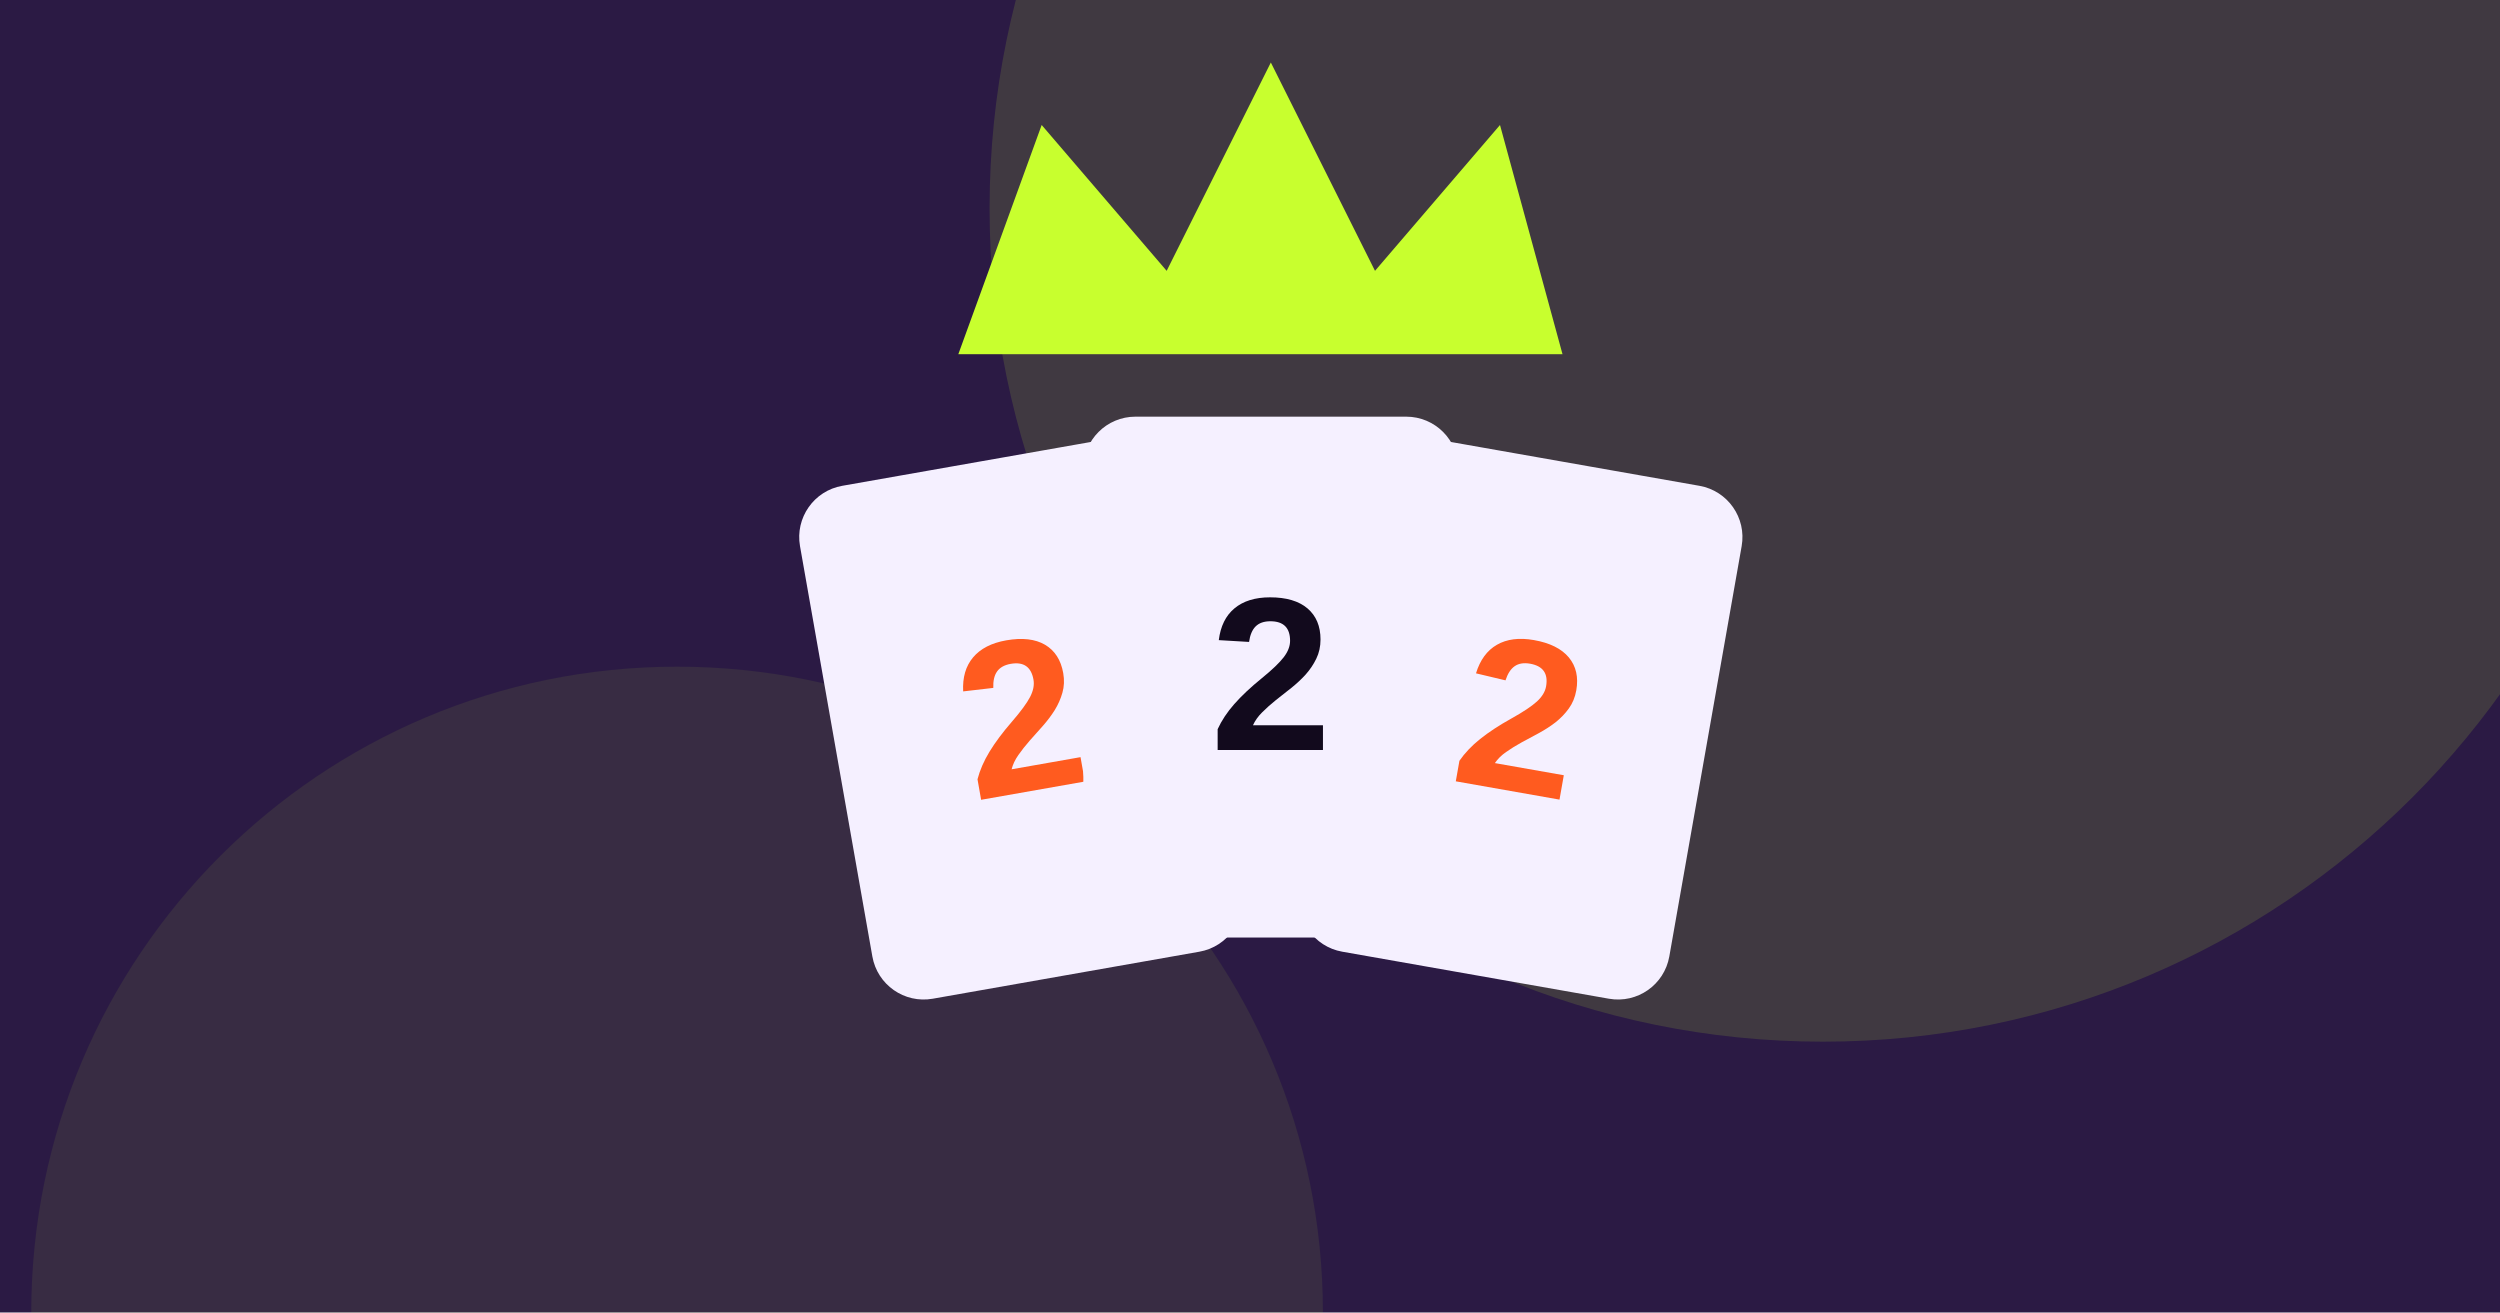
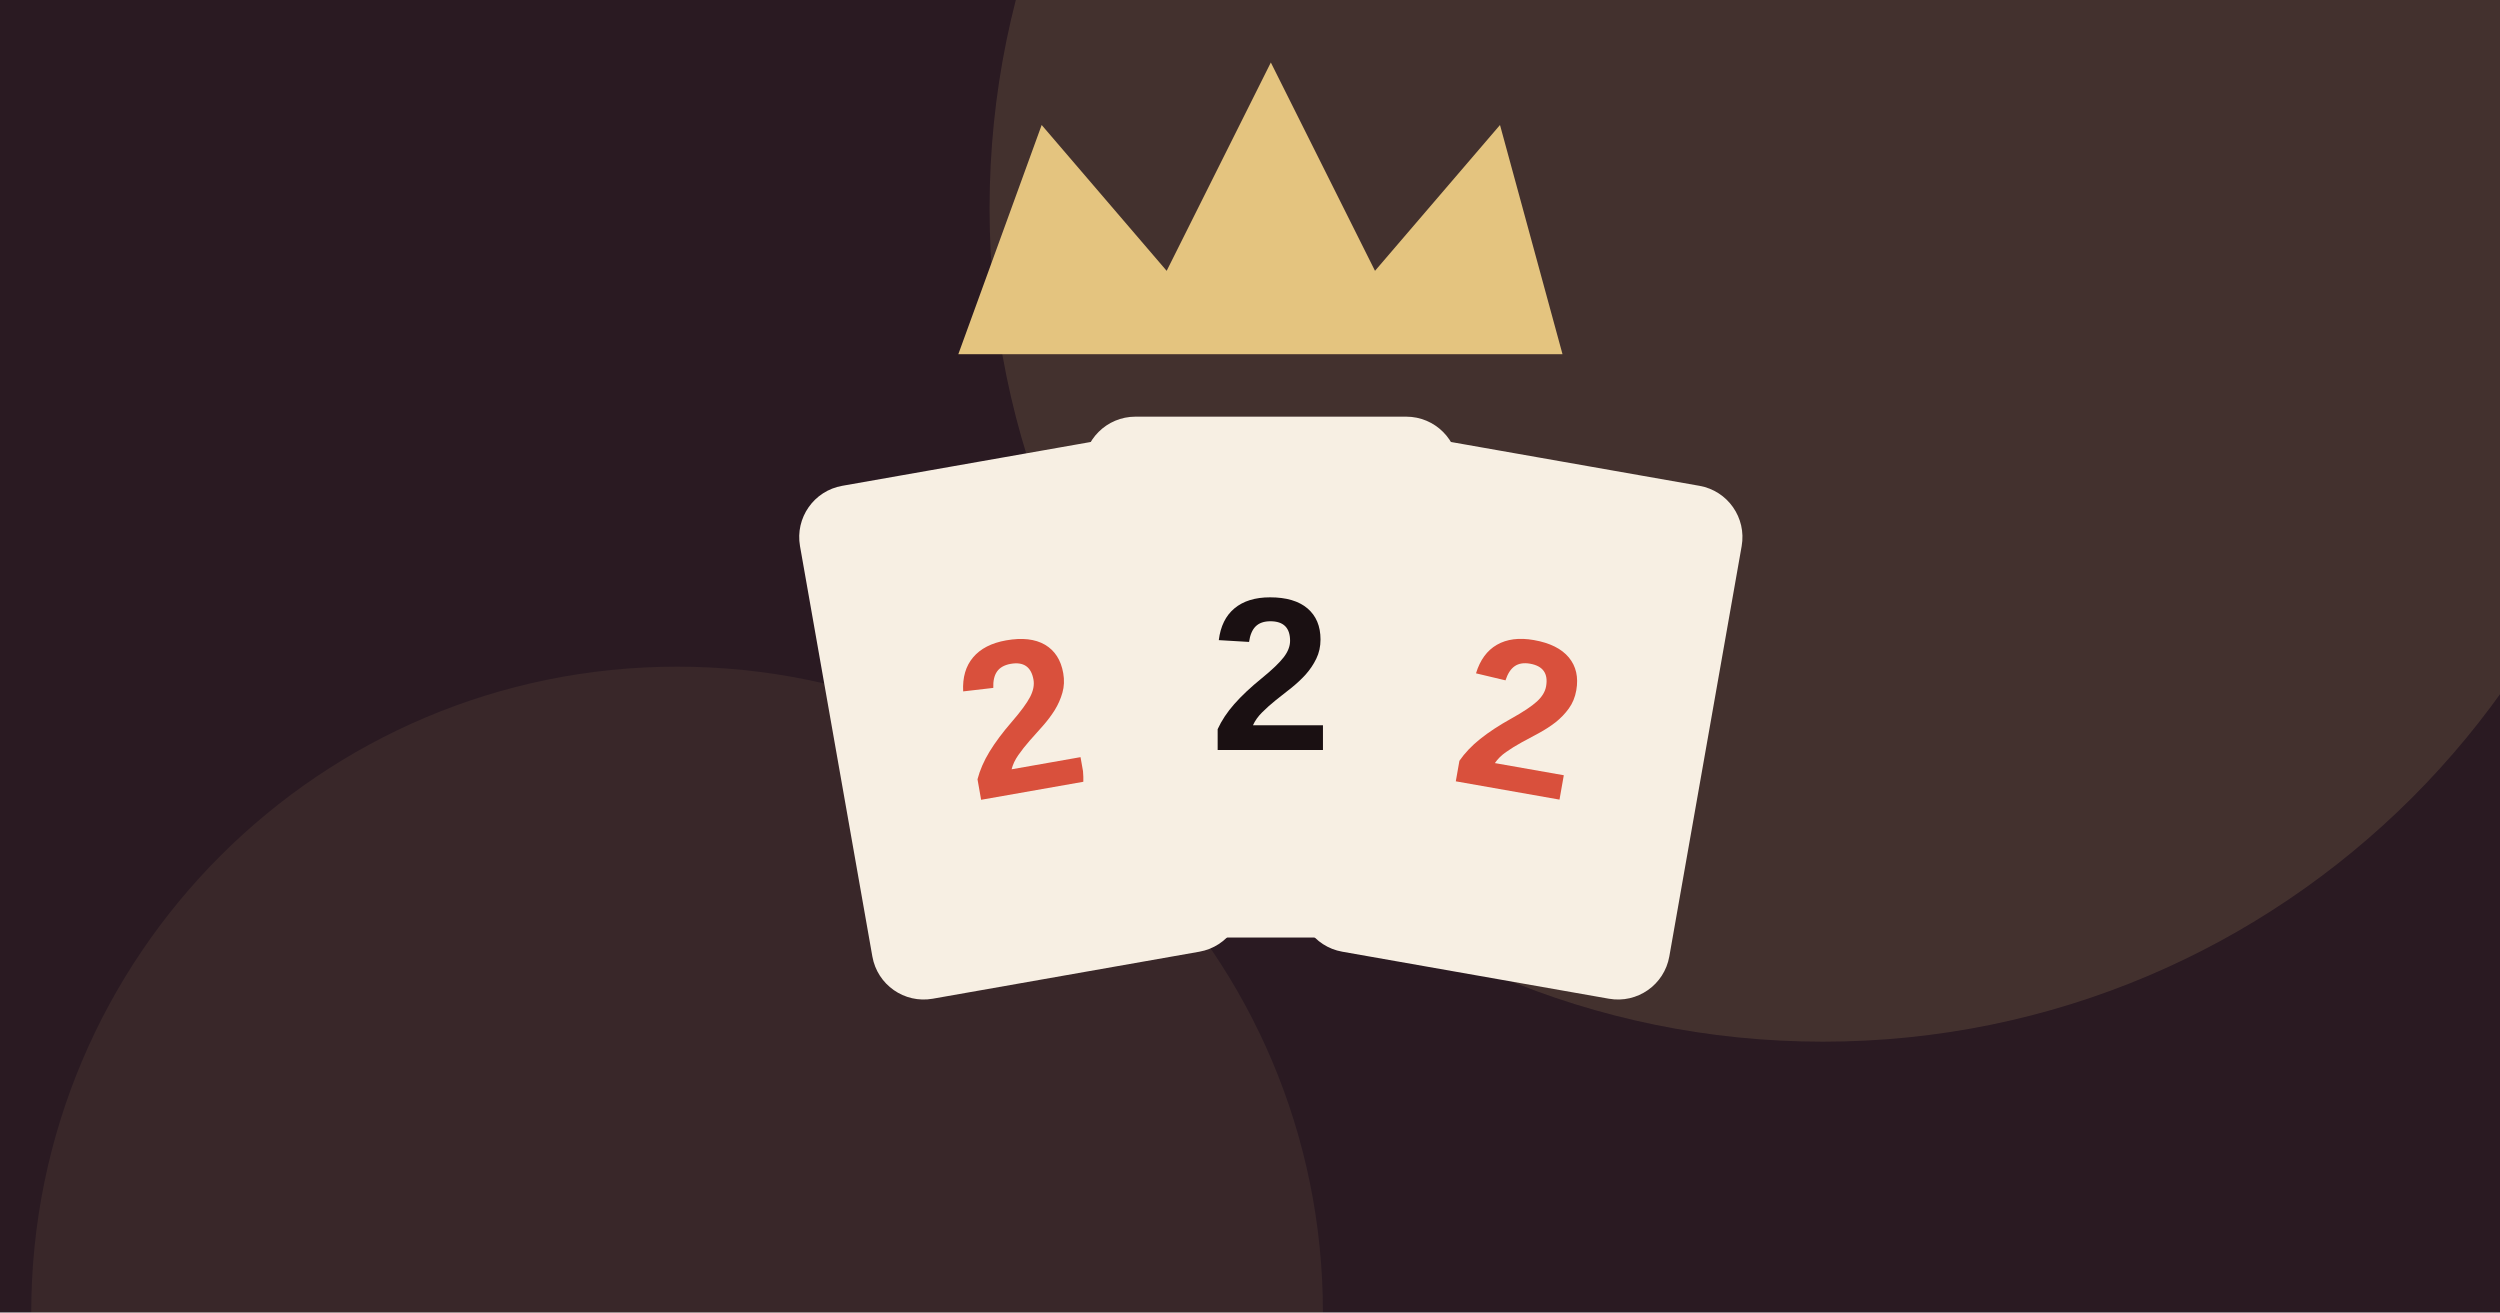
<svg xmlns="http://www.w3.org/2000/svg" viewBox="0 0 240 126" width="240" height="126">
-   <rect width="240" height="126" fill="#2B1A44" />
-   <circle cx="175" cy="20" r="80" fill="#C8FF2E" opacity=".14" />
-   <circle cx="65" cy="126" r="62" fill="#C8FF2E" opacity=".08" />
+   <rect width="240" height="126" fill="#2A1A22" />
+   <circle cx="175" cy="20" r="80" fill="#E4C47F" opacity=".14" />
+   <circle cx="65" cy="126" r="62" fill="#E4C47F" opacity=".08" />
  <g transform="rotate(-10 98.0 69.0)">
-     <rect x="80" y="44" width="36" height="50" rx="5" fill="#F5F0FF" />
-     <text x="98.0" y="76.0" font-size="21.0" fill="#FF5B1F" font-family="Arial,Helvetica,sans-serif" font-weight="700" text-anchor="middle">2</text>
+     <rect x="80" y="44" width="36" height="50" rx="5" fill="#F7EFE3" />
+     <text x="98.0" y="76.0" font-size="21.0" fill="#D9503C" font-family="Arial,Helvetica,sans-serif" font-weight="700" text-anchor="middle">2</text>
  </g>
  <g transform="rotate(0 122.0 65.0)">
-     <rect x="104" y="40" width="36" height="50" rx="5" fill="#F5F0FF" />
-     <text x="122.0" y="72.0" font-size="21.0" fill="#120A1D" font-family="Arial,Helvetica,sans-serif" font-weight="700" text-anchor="middle">2</text>
+     <rect x="104" y="40" width="36" height="50" rx="5" fill="#F7EFE3" />
+     <text x="122.0" y="72.0" font-size="21.0" fill="#1A1012" font-family="Arial,Helvetica,sans-serif" font-weight="700" text-anchor="middle">2</text>
  </g>
  <g transform="rotate(10 146.0 69.0)">
-     <rect x="128" y="44" width="36" height="50" rx="5" fill="#F5F0FF" />
-     <text x="146.0" y="76.0" font-size="21.0" fill="#FF5B1F" font-family="Arial,Helvetica,sans-serif" font-weight="700" text-anchor="middle">2</text>
+     <rect x="128" y="44" width="36" height="50" rx="5" fill="#F7EFE3" />
+     <text x="146.0" y="76.0" font-size="21.0" fill="#D9503C" font-family="Arial,Helvetica,sans-serif" font-weight="700" text-anchor="middle">2</text>
  </g>
-   <path d="M92 34 L100 12 L112 26 L122 6 L132 26 L144 12 L150 34 Z" fill="#C8FF2E" />
+   <path d="M92 34 L100 12 L112 26 L122 6 L132 26 L144 12 L150 34 Z" fill="#E4C47F" />
</svg>
